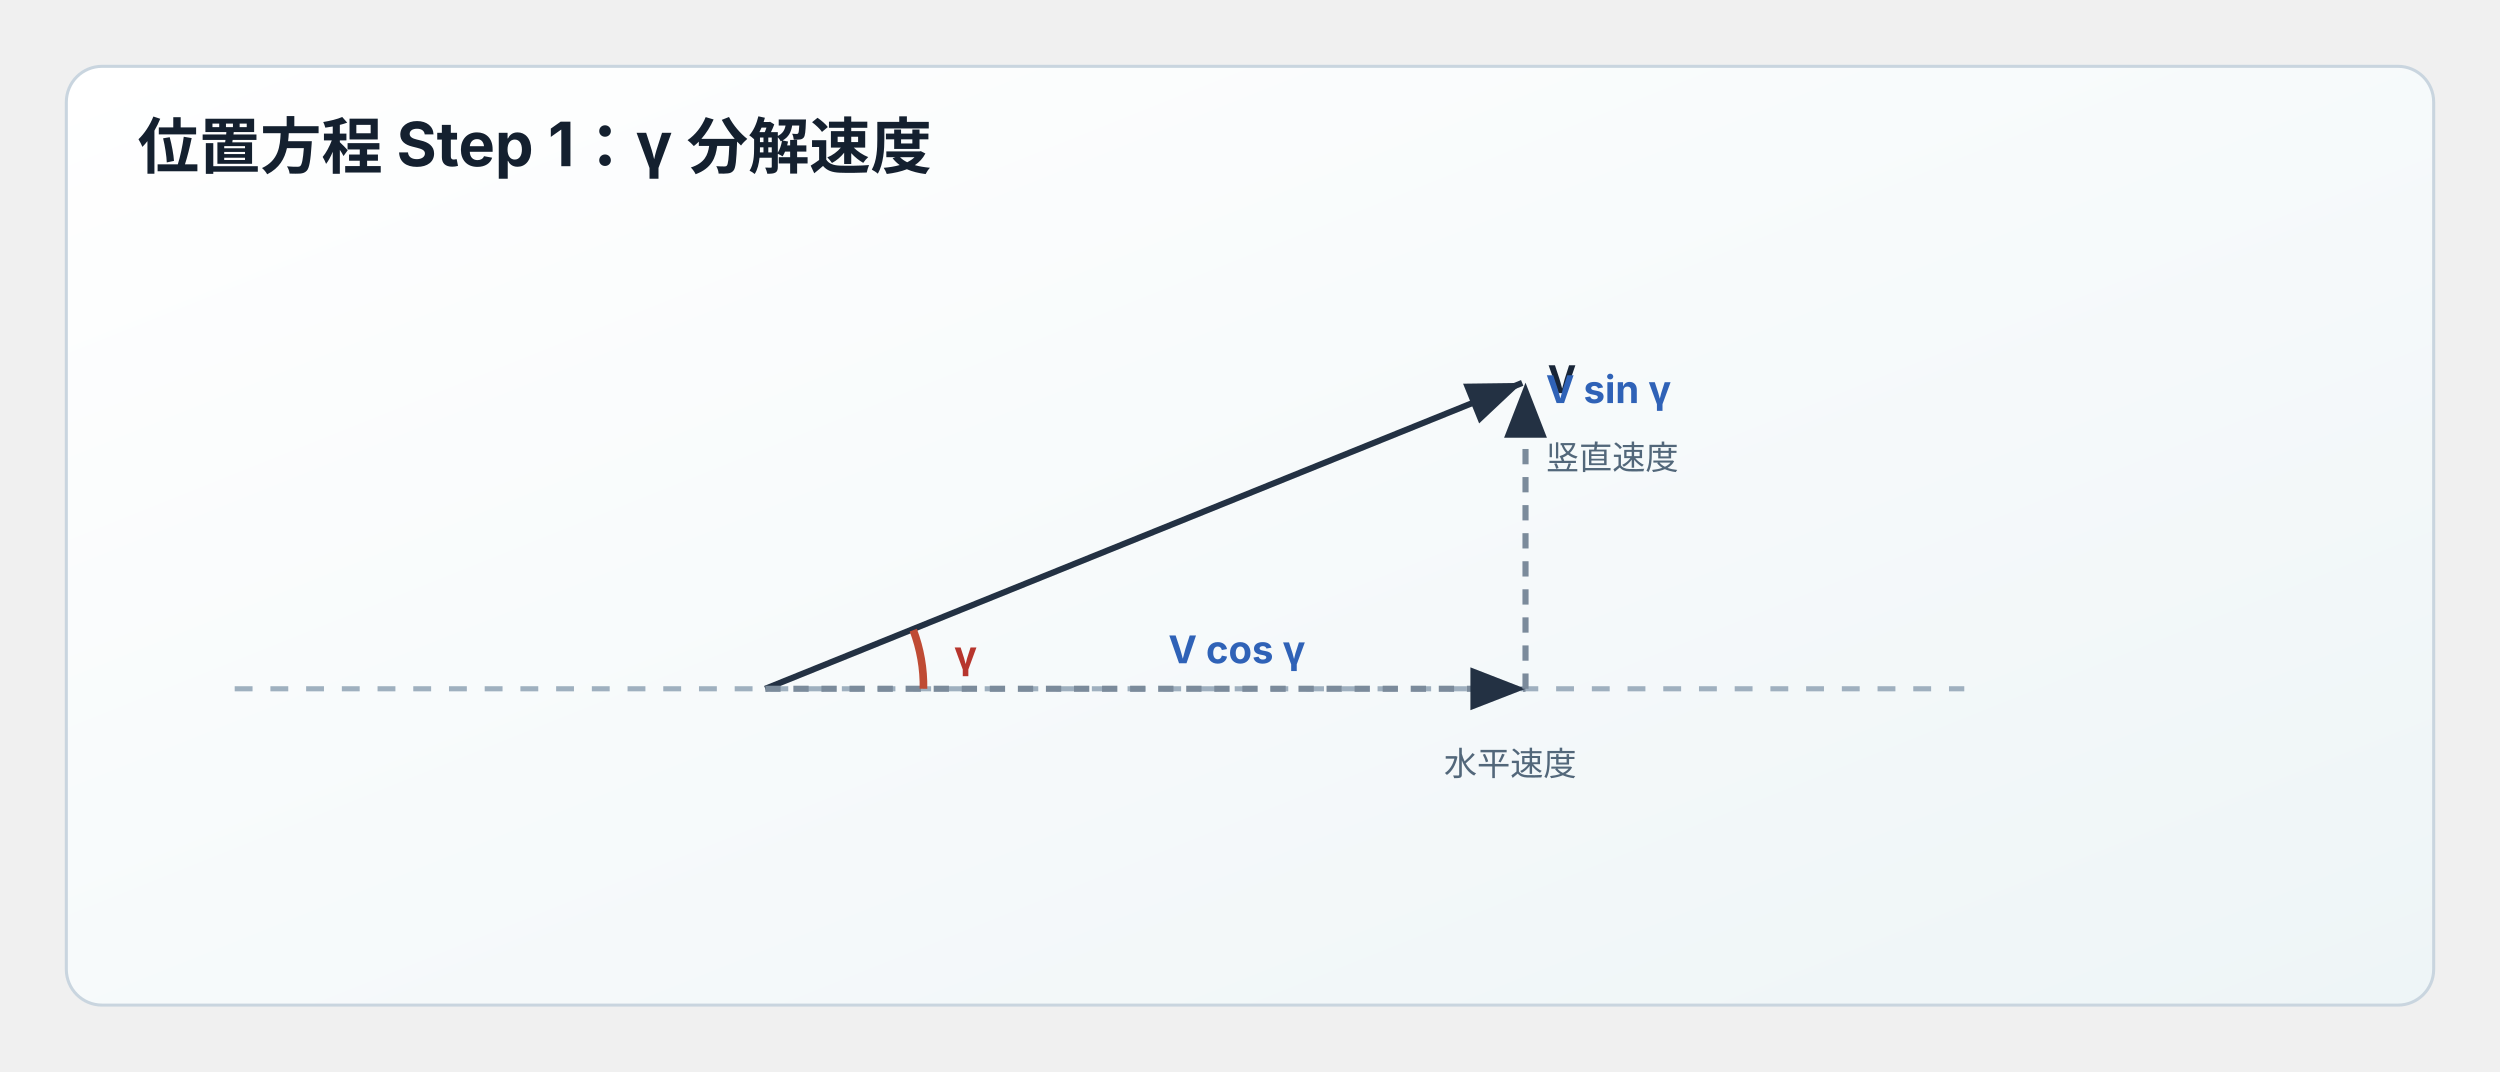
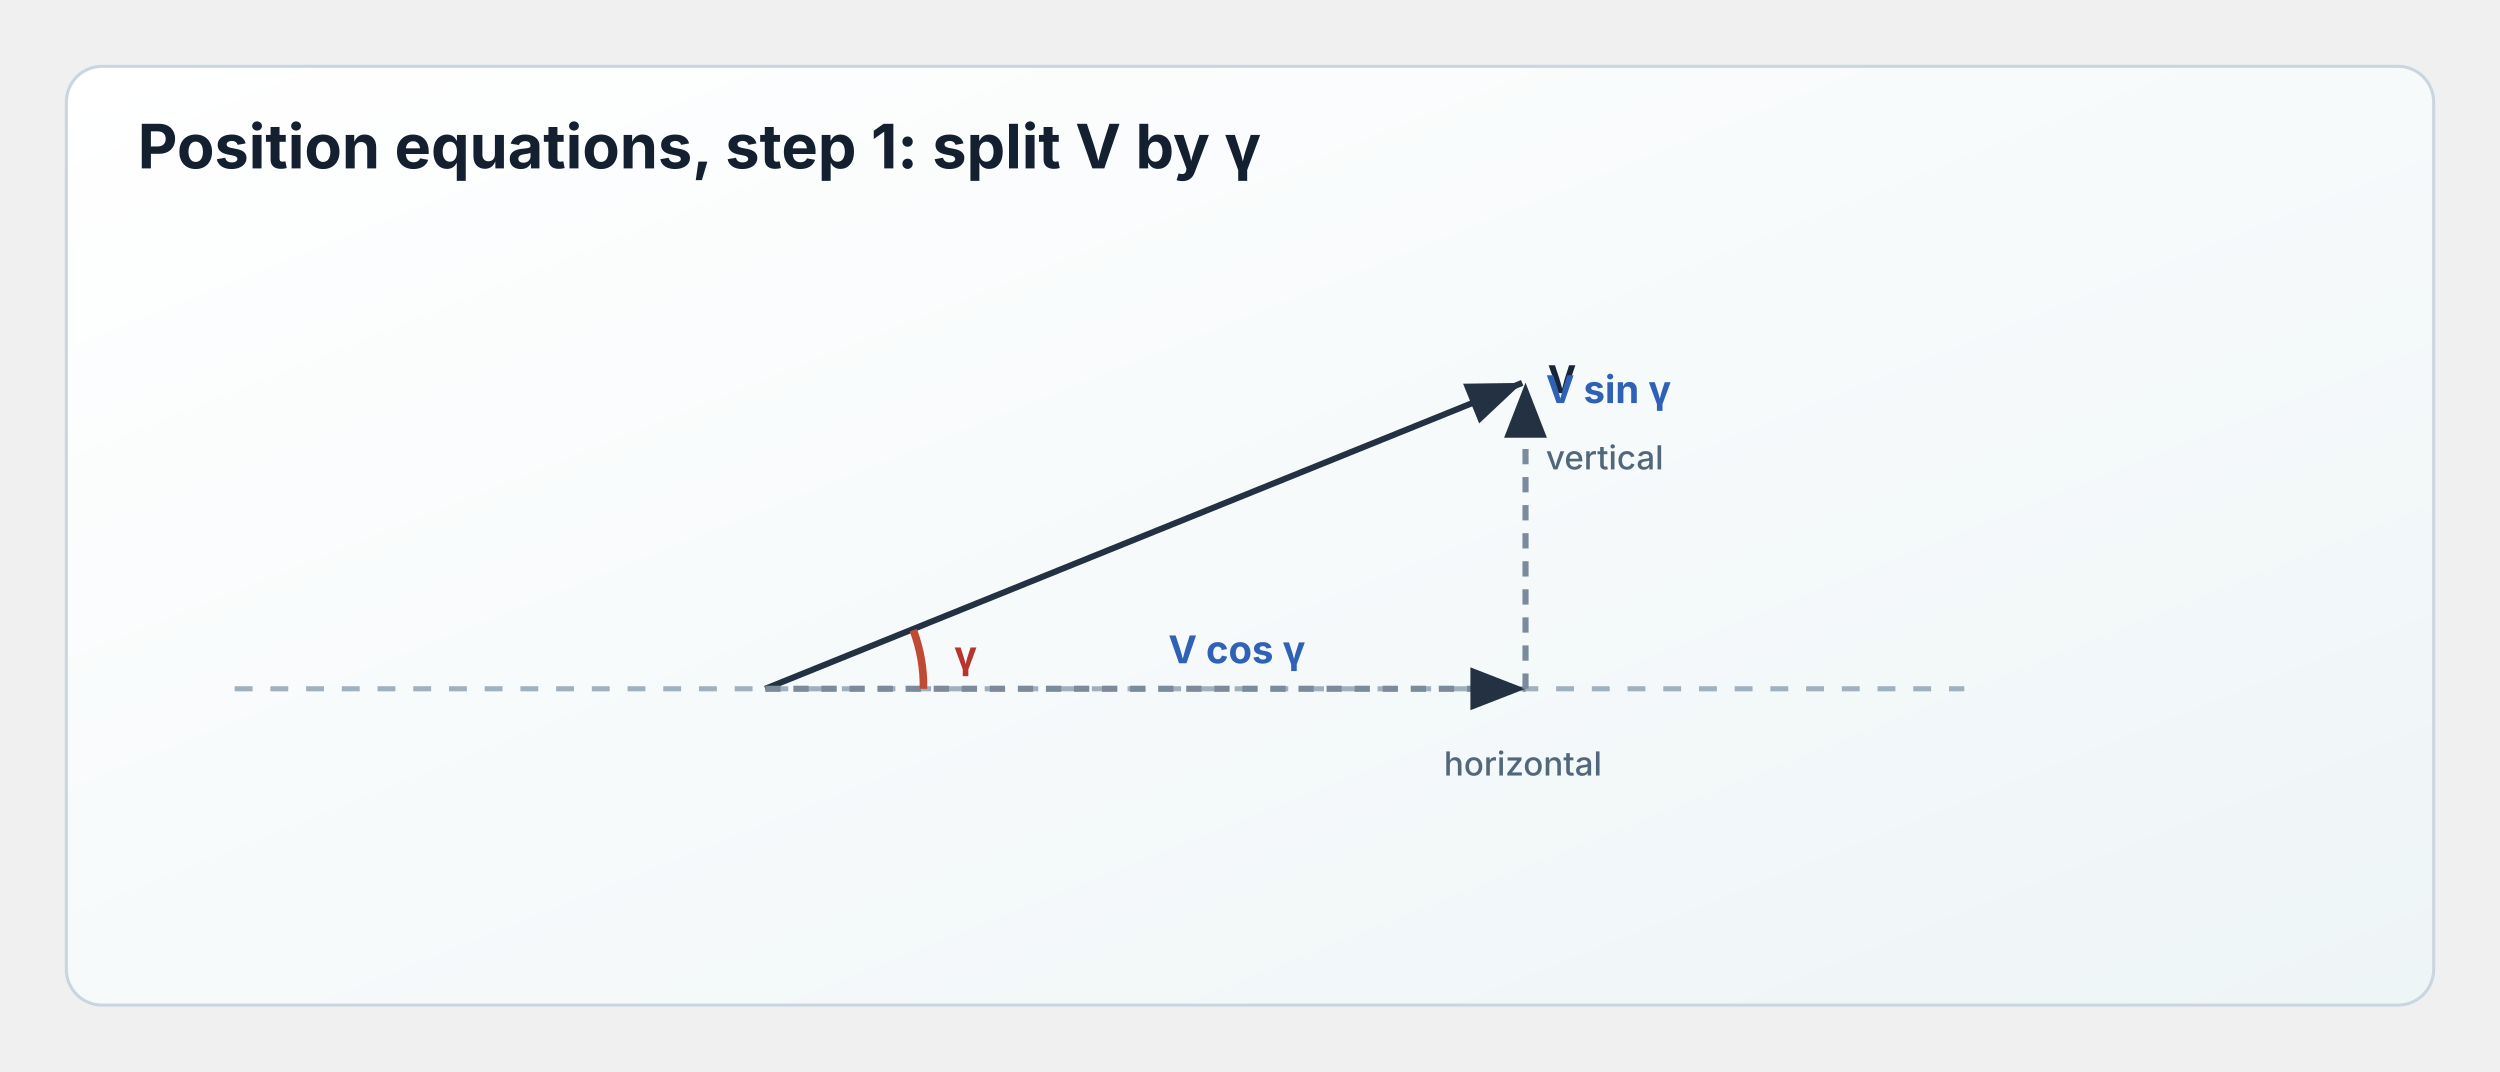
<svg xmlns="http://www.w3.org/2000/svg" width="980" height="420" viewBox="0 0 980 420" role="img" aria-labelledby="title">
  <defs>
    <marker id="arrow" markerWidth="12" markerHeight="12" refX="9" refY="3.5" orient="auto" markerUnits="strokeWidth">
      <path d="M0,0 L9,3.5 L0,7 Z" fill="#233143" />
    </marker>
    <linearGradient id="panel" x1="0" x2="1" y1="0" y2="1">
      <stop offset="0" stop-color="#ffffff" />
      <stop offset="1" stop-color="#eef5f7" />
    </linearGradient>
  </defs>
  <style>
    svg { background: #f6f8fb; }
    .panel { fill: url(#panel); stroke: #c9d5df; stroke-width: 1.2; rx: 14; }
    .soft { fill: #eef6f8; stroke: #bdd6dc; stroke-width: 1.2; rx: 10; }
    .warnbox { fill: #fff4e5; stroke: #e1a154; stroke-width: 1.2; rx: 10; }
    .aircraft { fill: #233143; stroke: #ffffff; stroke-width: 2.2; }
    .wing { fill: #67809a; opacity: .95; }
    .horizon { stroke: #9fb0bf; stroke-width: 2; stroke-dasharray: 7 7; }
    .path { stroke: #007c89; stroke-width: 4; fill: none; }
    .axis { stroke: #233143; stroke-width: 2.4; fill: none; }
    .force { stroke: #b65b13; stroke-width: 4; fill: none; }
    .lift { stroke: #2f62b7; stroke-width: 4; fill: none; }
    .drag { stroke: #8f3f71; stroke-width: 4; fill: none; }
    .weight { stroke: #58687a; stroke-width: 4; fill: none; }
    .component { stroke: #7b8b9b; stroke-width: 2.4; stroke-dasharray: 6 5; fill: none; }
    .alpha { stroke: #bf4b34; stroke-width: 3; fill: none; }
    .bank { stroke: #6f48a8; stroke-width: 3; fill: none; }
    .flow { stroke: #007c89; stroke-width: 2.8; fill: none; }
    .danger { stroke: #b7352d; stroke-width: 3.2; fill: none; }
    .dot { fill: #007c89; stroke: #ffffff; stroke-width: 2; }
    .title { fill: #14202f; font: 700 24px -apple-system, BlinkMacSystemFont, "Segoe UI", sans-serif; }
    .subtitle { fill: #52677a; font: 500 14px -apple-system, BlinkMacSystemFont, "Segoe UI", sans-serif; }
    .label { fill: #182538; font: 650 15px -apple-system, BlinkMacSystemFont, "Segoe UI", sans-serif; }
    .small { fill: #52677a; font: 500 13px -apple-system, BlinkMacSystemFont, "Segoe UI", sans-serif; }
    .formula { fill: #182538; font: 600 17px "Times New Roman", serif; }
    .mono { fill: #233143; font: 600 13px ui-monospace, SFMono-Regular, Menlo, Consolas, monospace; }
    .orange { fill: #9a4c10; font: 700 15px -apple-system, BlinkMacSystemFont, "Segoe UI", sans-serif; }
    .blue { fill: #2f62b7; font: 700 15px -apple-system, BlinkMacSystemFont, "Segoe UI", sans-serif; }
    .violet { fill: #7b3f93; font: 700 15px -apple-system, BlinkMacSystemFont, "Segoe UI", sans-serif; }
    .red { fill: #b7352d; font: 700 15px -apple-system, BlinkMacSystemFont, "Segoe UI", sans-serif; }
  </style>
  <rect class="panel" x="26.0" y="26.0" width="928.0" height="368.0" />
-   <text class="title" x="54.0" y="66.0">位置方程 Step 1：γ 分解速度</text>
+   <text class="title" x="54.0" y="66.0">Position equations, step 1: split V by γ</text>
  <line class="horizon" x1="92.0" y1="270.0" x2="770.0" y2="270.0" />
  <line class="axis" x1="300.0" y1="270.0" x2="596.7" y2="150.1" marker-end="url(#arrow)" />
  <text class="label" x="606.7" y="154.1">V</text>
  <line class="component" x1="300.0" y1="270.0" x2="598.0" y2="270.0" marker-end="url(#arrow)" />
  <text class="blue" x="458.0" y="260.0">V cos γ</text>
  <line class="component" x1="598.0" y1="270.0" x2="598.0" y2="150.0" marker-end="url(#arrow)" />
  <text class="blue" x="606.0" y="158.0">V sin γ</text>
  <path class="alpha" d="M362,270 A62,62 0 0,0 358,247" />
  <text class="red" x="374.0" y="262.0">γ</text>
-   <text class="small" x="566.0" y="304.0">水平速度</text>
-   <text class="small" x="606.0" y="184.0">竖直速度</text>
+   <text class="small" x="566.0" y="304.0">horizontal</text>
+   <text class="small" x="606.0" y="184.0">vertical</text>
</svg>
